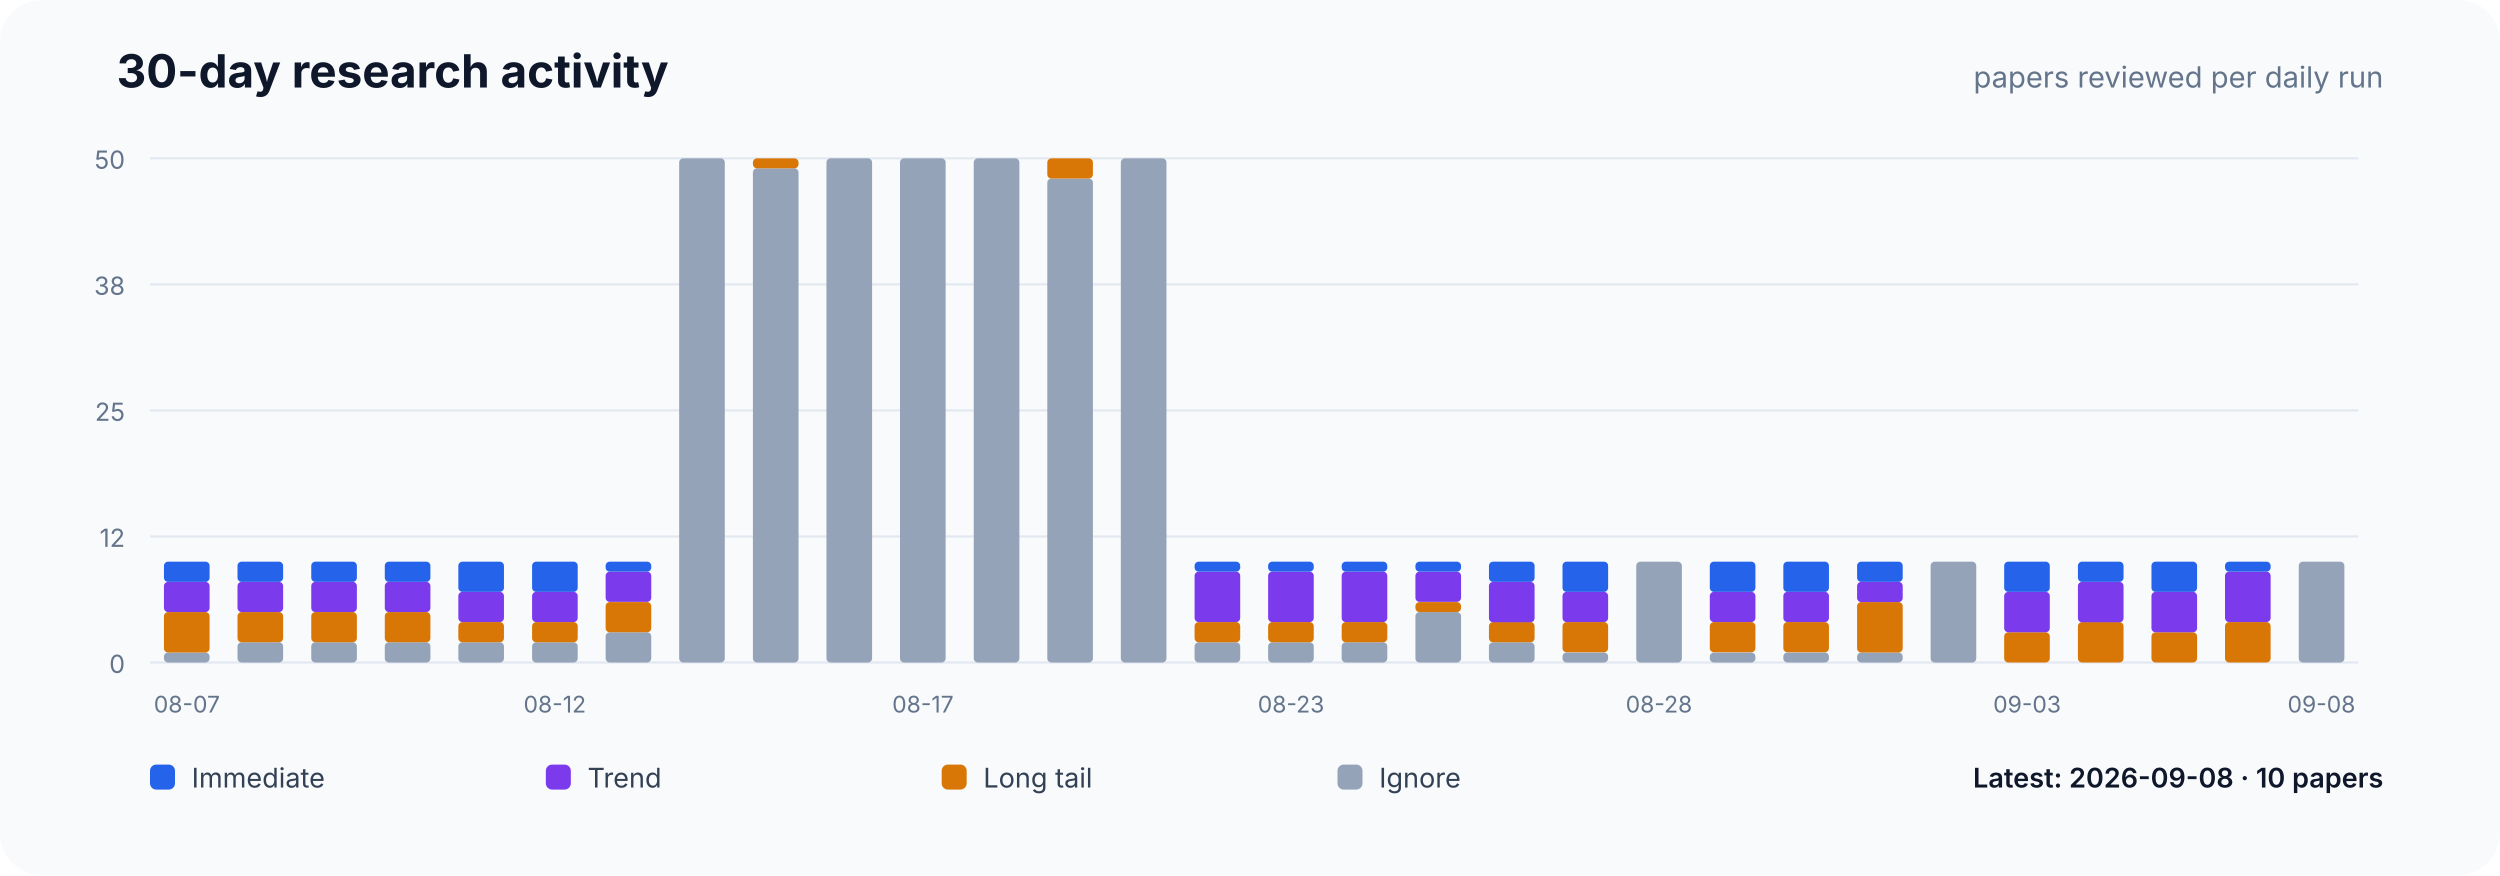
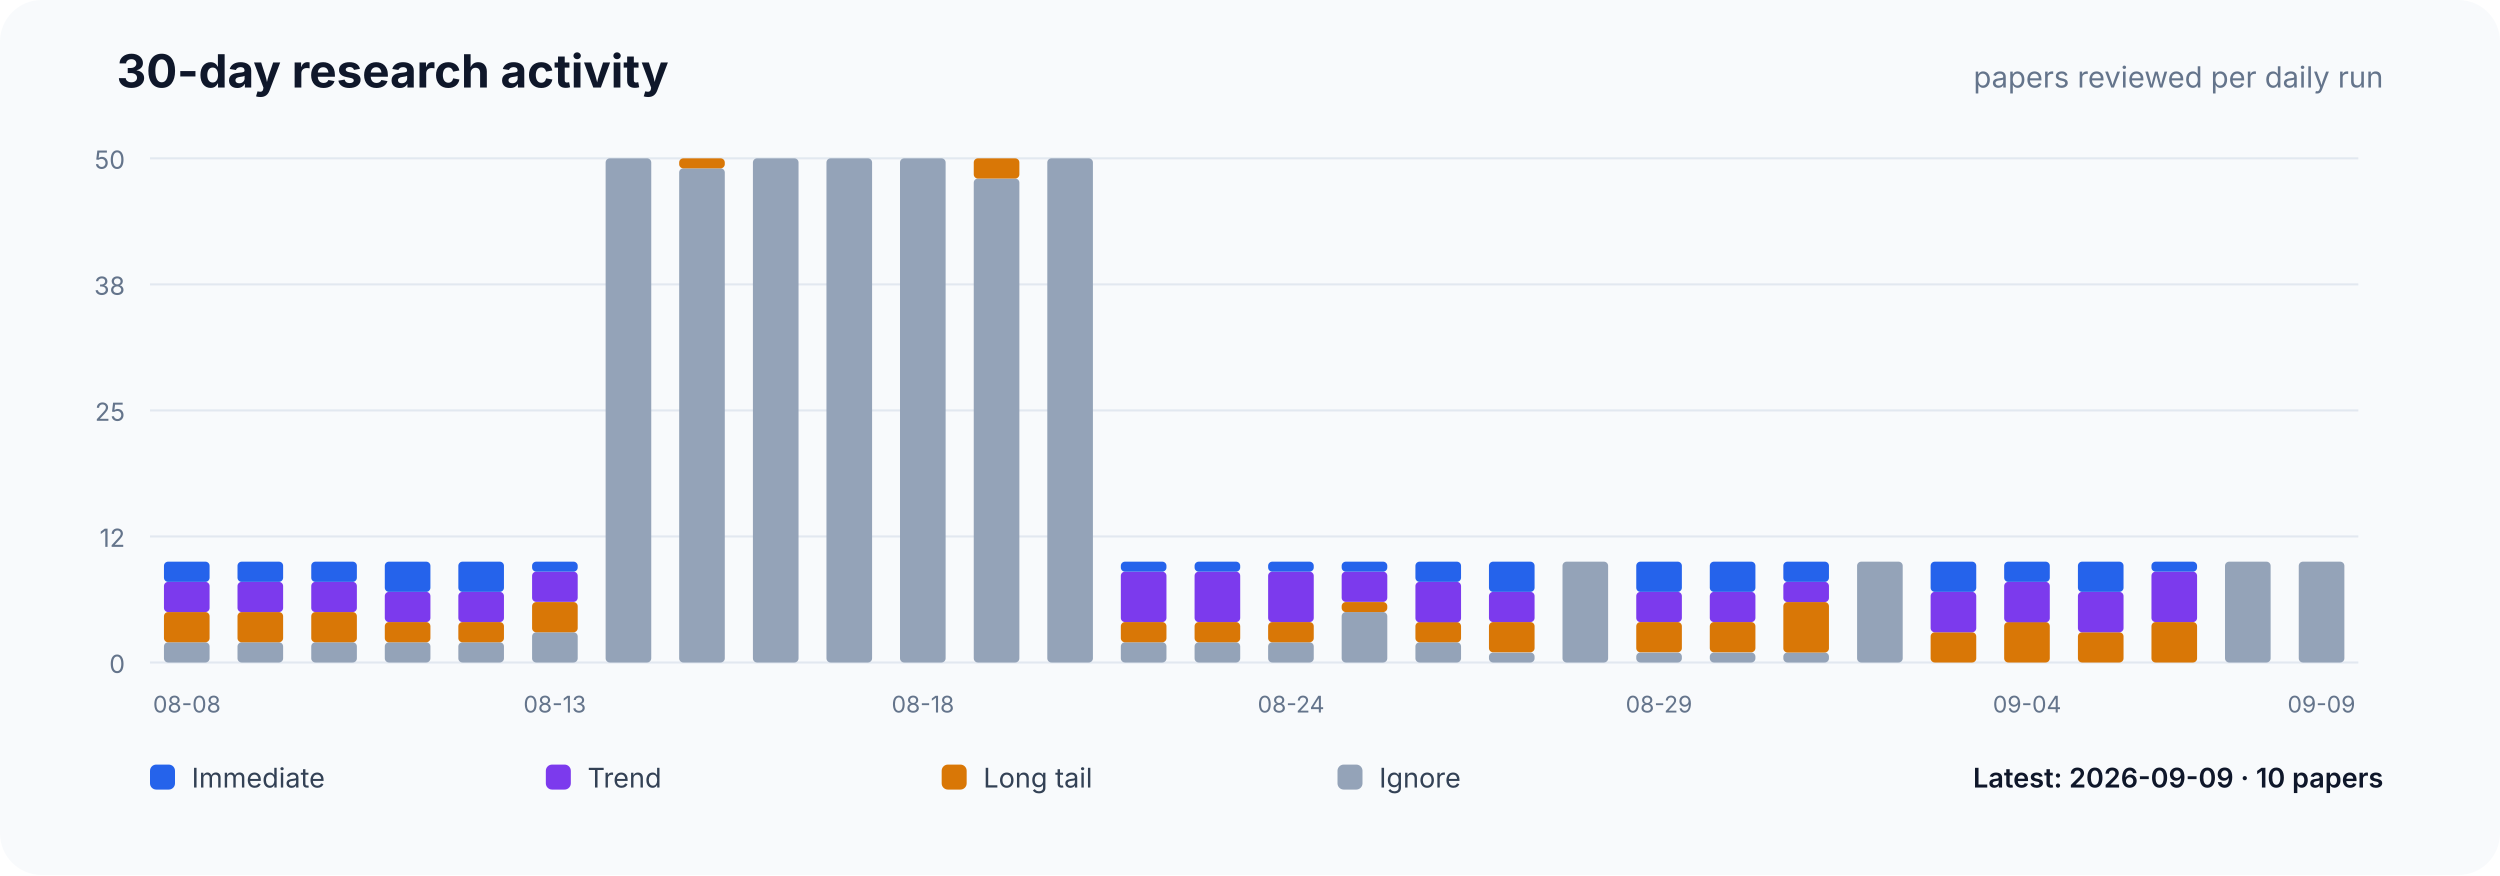
<svg xmlns="http://www.w3.org/2000/svg" width="1200" height="420" viewBox="0 0 1200 420" role="img" aria-labelledby="title desc">
  <rect width="1200" height="420" rx="20" fill="#f8fafc" />
  <text x="56" y="42" font-family="Inter,system-ui,sans-serif" font-size="22" font-weight="700" fill="#0f172a">30-day research activity</text>
  <text x="1144" y="42" text-anchor="end" font-family="Inter,system-ui,sans-serif" font-size="14" fill="#64748b">papers reviewed per daily run</text>
  <line x1="72" y1="318.0" x2="1132" y2="318.0" stroke="#e2e8f0" />
  <text x="60" y="323.0" text-anchor="end" font-family="Inter,system-ui,sans-serif" font-size="12" fill="#64748b">0</text>
  <line x1="72" y1="257.5" x2="1132" y2="257.5" stroke="#e2e8f0" />
  <text x="60" y="262.5" text-anchor="end" font-family="Inter,system-ui,sans-serif" font-size="12" fill="#64748b">12</text>
  <line x1="72" y1="197.0" x2="1132" y2="197.0" stroke="#e2e8f0" />
  <text x="60" y="202.0" text-anchor="end" font-family="Inter,system-ui,sans-serif" font-size="12" fill="#64748b">25</text>
  <line x1="72" y1="136.5" x2="1132" y2="136.5" stroke="#e2e8f0" />
  <text x="60" y="141.5" text-anchor="end" font-family="Inter,system-ui,sans-serif" font-size="12" fill="#64748b">38</text>
  <line x1="72" y1="76.0" x2="1132" y2="76.0" stroke="#e2e8f0" />
  <text x="60" y="81.0" text-anchor="end" font-family="Inter,system-ui,sans-serif" font-size="12" fill="#64748b">50</text>
-   <rect x="78.7" y="313.2" width="21.9" height="4.8" rx="2" fill="#94a3b8" />
-   <rect x="78.7" y="293.8" width="21.9" height="19.4" rx="2" fill="#d97706" />
+   <rect x="78.7" y="308.3" width="21.9" height="9.7" rx="2" fill="#94a3b8" />
+   <rect x="78.7" y="293.8" width="21.9" height="14.5" rx="2" fill="#d97706" />
  <rect x="78.7" y="279.3" width="21.9" height="14.5" rx="2" fill="#7c3aed" />
  <rect x="78.7" y="269.6" width="21.9" height="9.7" rx="2" fill="#2563eb" />
-   <text x="89.7" y="342" text-anchor="middle" font-family="Inter,system-ui,sans-serif" font-size="11" fill="#64748b">08-07</text>
+   <text x="89.7" y="342" text-anchor="middle" font-family="Inter,system-ui,sans-serif" font-size="11" fill="#64748b">08-08</text>
  <rect x="114.0" y="308.3" width="21.9" height="9.7" rx="2" fill="#94a3b8" />
  <rect x="114.0" y="293.8" width="21.9" height="14.5" rx="2" fill="#d97706" />
  <rect x="114.0" y="279.3" width="21.9" height="14.5" rx="2" fill="#7c3aed" />
  <rect x="114.0" y="269.6" width="21.9" height="9.7" rx="2" fill="#2563eb" />
  <rect x="149.4" y="308.3" width="21.9" height="9.7" rx="2" fill="#94a3b8" />
  <rect x="149.4" y="293.8" width="21.9" height="14.5" rx="2" fill="#d97706" />
  <rect x="149.4" y="279.3" width="21.9" height="14.5" rx="2" fill="#7c3aed" />
  <rect x="149.4" y="269.6" width="21.9" height="9.7" rx="2" fill="#2563eb" />
  <rect x="184.7" y="308.3" width="21.9" height="9.7" rx="2" fill="#94a3b8" />
-   <rect x="184.7" y="293.8" width="21.9" height="14.5" rx="2" fill="#d97706" />
-   <rect x="184.7" y="279.3" width="21.9" height="14.5" rx="2" fill="#7c3aed" />
-   <rect x="184.7" y="269.6" width="21.9" height="9.7" rx="2" fill="#2563eb" />
+   <rect x="184.7" y="298.6" width="21.9" height="9.7" rx="2" fill="#d97706" />
+   <rect x="184.7" y="284.1" width="21.9" height="14.5" rx="2" fill="#7c3aed" />
+   <rect x="184.7" y="269.6" width="21.9" height="14.5" rx="2" fill="#2563eb" />
  <rect x="220.0" y="308.3" width="21.9" height="9.7" rx="2" fill="#94a3b8" />
  <rect x="220.0" y="298.6" width="21.9" height="9.7" rx="2" fill="#d97706" />
  <rect x="220.0" y="284.1" width="21.9" height="14.5" rx="2" fill="#7c3aed" />
  <rect x="220.0" y="269.6" width="21.9" height="14.5" rx="2" fill="#2563eb" />
-   <rect x="255.4" y="308.3" width="21.9" height="9.7" rx="2" fill="#94a3b8" />
-   <rect x="255.4" y="298.6" width="21.9" height="9.7" rx="2" fill="#d97706" />
-   <rect x="255.4" y="284.1" width="21.9" height="14.5" rx="2" fill="#7c3aed" />
-   <rect x="255.4" y="269.6" width="21.9" height="14.5" rx="2" fill="#2563eb" />
-   <text x="266.3" y="342" text-anchor="middle" font-family="Inter,system-ui,sans-serif" font-size="11" fill="#64748b">08-12</text>
-   <rect x="290.7" y="303.5" width="21.9" height="14.5" rx="2" fill="#94a3b8" />
-   <rect x="290.7" y="289.0" width="21.9" height="14.5" rx="2" fill="#d97706" />
-   <rect x="290.7" y="274.4" width="21.9" height="14.5" rx="2" fill="#7c3aed" />
-   <rect x="290.7" y="269.6" width="21.9" height="4.8" rx="2" fill="#2563eb" />
-   <rect x="326.0" y="76.0" width="21.9" height="242.0" rx="2" fill="#94a3b8" />
-   <rect x="326.0" y="76.0" width="21.9" height="0.0" rx="2" fill="#d97706" />
+   <rect x="255.4" y="303.5" width="21.9" height="14.5" rx="2" fill="#94a3b8" />
+   <rect x="255.4" y="289.0" width="21.9" height="14.5" rx="2" fill="#d97706" />
+   <rect x="255.4" y="274.4" width="21.9" height="14.5" rx="2" fill="#7c3aed" />
+   <rect x="255.4" y="269.6" width="21.9" height="4.8" rx="2" fill="#2563eb" />
+   <text x="266.3" y="342" text-anchor="middle" font-family="Inter,system-ui,sans-serif" font-size="11" fill="#64748b">08-13</text>
+   <rect x="290.7" y="76.0" width="21.9" height="242.0" rx="2" fill="#94a3b8" />
+   <rect x="290.7" y="76.0" width="21.9" height="0.0" rx="2" fill="#d97706" />
+   <rect x="290.7" y="76.0" width="21.9" height="0.0" rx="2" fill="#7c3aed" />
+   <rect x="290.7" y="76.0" width="21.9" height="0.0" rx="2" fill="#2563eb" />
+   <rect x="326.0" y="80.8" width="21.9" height="237.2" rx="2" fill="#94a3b8" />
+   <rect x="326.0" y="76.0" width="21.9" height="4.8" rx="2" fill="#d97706" />
  <rect x="326.0" y="76.0" width="21.9" height="0.0" rx="2" fill="#7c3aed" />
  <rect x="326.0" y="76.0" width="21.9" height="0.0" rx="2" fill="#2563eb" />
-   <rect x="361.4" y="80.8" width="21.9" height="237.2" rx="2" fill="#94a3b8" />
-   <rect x="361.4" y="76.0" width="21.9" height="4.8" rx="2" fill="#d97706" />
+   <rect x="361.4" y="76.0" width="21.9" height="242.0" rx="2" fill="#94a3b8" />
+   <rect x="361.4" y="76.0" width="21.9" height="0.0" rx="2" fill="#d97706" />
  <rect x="361.4" y="76.0" width="21.9" height="0.0" rx="2" fill="#7c3aed" />
  <rect x="361.4" y="76.0" width="21.9" height="0.0" rx="2" fill="#2563eb" />
  <rect x="396.7" y="76.0" width="21.9" height="242.0" rx="2" fill="#94a3b8" />
  <rect x="396.7" y="76.0" width="21.9" height="0.0" rx="2" fill="#d97706" />
  <rect x="396.7" y="76.0" width="21.9" height="0.0" rx="2" fill="#7c3aed" />
  <rect x="396.7" y="76.0" width="21.9" height="0.0" rx="2" fill="#2563eb" />
  <rect x="432.0" y="76.0" width="21.9" height="242.0" rx="2" fill="#94a3b8" />
  <rect x="432.0" y="76.0" width="21.9" height="0.0" rx="2" fill="#d97706" />
  <rect x="432.0" y="76.0" width="21.9" height="0.0" rx="2" fill="#7c3aed" />
  <rect x="432.0" y="76.0" width="21.9" height="0.0" rx="2" fill="#2563eb" />
-   <text x="443.0" y="342" text-anchor="middle" font-family="Inter,system-ui,sans-serif" font-size="11" fill="#64748b">08-17</text>
-   <rect x="467.4" y="76.0" width="21.9" height="242.0" rx="2" fill="#94a3b8" />
-   <rect x="467.4" y="76.0" width="21.9" height="0.0" rx="2" fill="#d97706" />
+   <text x="443.0" y="342" text-anchor="middle" font-family="Inter,system-ui,sans-serif" font-size="11" fill="#64748b">08-18</text>
+   <rect x="467.4" y="85.7" width="21.9" height="232.3" rx="2" fill="#94a3b8" />
+   <rect x="467.4" y="76.0" width="21.9" height="9.7" rx="2" fill="#d97706" />
  <rect x="467.4" y="76.0" width="21.9" height="0.0" rx="2" fill="#7c3aed" />
  <rect x="467.4" y="76.0" width="21.9" height="0.0" rx="2" fill="#2563eb" />
-   <rect x="502.7" y="85.7" width="21.9" height="232.3" rx="2" fill="#94a3b8" />
-   <rect x="502.7" y="76.0" width="21.9" height="9.7" rx="2" fill="#d97706" />
+   <rect x="502.7" y="76.0" width="21.9" height="242.0" rx="2" fill="#94a3b8" />
+   <rect x="502.7" y="76.0" width="21.9" height="0.0" rx="2" fill="#d97706" />
  <rect x="502.7" y="76.0" width="21.9" height="0.0" rx="2" fill="#7c3aed" />
  <rect x="502.7" y="76.0" width="21.9" height="0.0" rx="2" fill="#2563eb" />
-   <rect x="538.0" y="76.0" width="21.9" height="242.0" rx="2" fill="#94a3b8" />
-   <rect x="538.0" y="76.0" width="21.9" height="0.0" rx="2" fill="#d97706" />
-   <rect x="538.0" y="76.0" width="21.9" height="0.0" rx="2" fill="#7c3aed" />
-   <rect x="538.0" y="76.0" width="21.9" height="0.0" rx="2" fill="#2563eb" />
+   <rect x="538.0" y="308.3" width="21.9" height="9.7" rx="2" fill="#94a3b8" />
+   <rect x="538.0" y="298.6" width="21.9" height="9.7" rx="2" fill="#d97706" />
+   <rect x="538.0" y="274.4" width="21.9" height="24.2" rx="2" fill="#7c3aed" />
+   <rect x="538.0" y="269.6" width="21.9" height="4.8" rx="2" fill="#2563eb" />
  <rect x="573.4" y="308.3" width="21.9" height="9.7" rx="2" fill="#94a3b8" />
  <rect x="573.4" y="298.6" width="21.9" height="9.7" rx="2" fill="#d97706" />
  <rect x="573.4" y="274.4" width="21.9" height="24.2" rx="2" fill="#7c3aed" />
  <rect x="573.4" y="269.6" width="21.9" height="4.8" rx="2" fill="#2563eb" />
  <rect x="608.7" y="308.3" width="21.9" height="9.7" rx="2" fill="#94a3b8" />
  <rect x="608.7" y="298.6" width="21.9" height="9.7" rx="2" fill="#d97706" />
  <rect x="608.7" y="274.4" width="21.9" height="24.2" rx="2" fill="#7c3aed" />
  <rect x="608.7" y="269.6" width="21.9" height="4.8" rx="2" fill="#2563eb" />
-   <text x="619.7" y="342" text-anchor="middle" font-family="Inter,system-ui,sans-serif" font-size="11" fill="#64748b">08-23</text>
-   <rect x="644.0" y="308.3" width="21.9" height="9.7" rx="2" fill="#94a3b8" />
-   <rect x="644.0" y="298.6" width="21.9" height="9.7" rx="2" fill="#d97706" />
-   <rect x="644.0" y="274.4" width="21.9" height="24.2" rx="2" fill="#7c3aed" />
+   <text x="619.7" y="342" text-anchor="middle" font-family="Inter,system-ui,sans-serif" font-size="11" fill="#64748b">08-24</text>
+   <rect x="644.0" y="293.8" width="21.9" height="24.2" rx="2" fill="#94a3b8" />
+   <rect x="644.0" y="289.0" width="21.9" height="4.8" rx="2" fill="#d97706" />
+   <rect x="644.0" y="274.4" width="21.9" height="14.5" rx="2" fill="#7c3aed" />
  <rect x="644.0" y="269.6" width="21.9" height="4.8" rx="2" fill="#2563eb" />
-   <rect x="679.4" y="293.8" width="21.9" height="24.2" rx="2" fill="#94a3b8" />
-   <rect x="679.4" y="289.0" width="21.9" height="4.8" rx="2" fill="#d97706" />
-   <rect x="679.4" y="274.4" width="21.9" height="14.5" rx="2" fill="#7c3aed" />
-   <rect x="679.4" y="269.6" width="21.9" height="4.8" rx="2" fill="#2563eb" />
-   <rect x="714.7" y="308.3" width="21.9" height="9.7" rx="2" fill="#94a3b8" />
-   <rect x="714.7" y="298.6" width="21.9" height="9.7" rx="2" fill="#d97706" />
-   <rect x="714.7" y="279.3" width="21.9" height="19.4" rx="2" fill="#7c3aed" />
-   <rect x="714.7" y="269.6" width="21.9" height="9.7" rx="2" fill="#2563eb" />
-   <rect x="750.0" y="313.2" width="21.9" height="4.8" rx="2" fill="#94a3b8" />
-   <rect x="750.0" y="298.6" width="21.9" height="14.5" rx="2" fill="#d97706" />
-   <rect x="750.0" y="284.1" width="21.9" height="14.5" rx="2" fill="#7c3aed" />
-   <rect x="750.0" y="269.6" width="21.9" height="14.5" rx="2" fill="#2563eb" />
-   <rect x="785.4" y="269.6" width="21.9" height="48.4" rx="2" fill="#94a3b8" />
-   <rect x="785.4" y="269.6" width="21.9" height="0.0" rx="2" fill="#d97706" />
-   <rect x="785.4" y="269.6" width="21.9" height="0.0" rx="2" fill="#7c3aed" />
-   <rect x="785.4" y="269.6" width="21.9" height="0.0" rx="2" fill="#2563eb" />
-   <text x="796.3" y="342" text-anchor="middle" font-family="Inter,system-ui,sans-serif" font-size="11" fill="#64748b">08-28</text>
+   <rect x="679.4" y="308.3" width="21.9" height="9.7" rx="2" fill="#94a3b8" />
+   <rect x="679.4" y="298.6" width="21.9" height="9.7" rx="2" fill="#d97706" />
+   <rect x="679.4" y="279.3" width="21.9" height="19.4" rx="2" fill="#7c3aed" />
+   <rect x="679.4" y="269.6" width="21.9" height="9.7" rx="2" fill="#2563eb" />
+   <rect x="714.7" y="313.2" width="21.9" height="4.8" rx="2" fill="#94a3b8" />
+   <rect x="714.7" y="298.6" width="21.9" height="14.5" rx="2" fill="#d97706" />
+   <rect x="714.7" y="284.1" width="21.9" height="14.5" rx="2" fill="#7c3aed" />
+   <rect x="714.7" y="269.6" width="21.9" height="14.5" rx="2" fill="#2563eb" />
+   <rect x="750.0" y="269.6" width="21.9" height="48.4" rx="2" fill="#94a3b8" />
+   <rect x="750.0" y="269.6" width="21.9" height="0.0" rx="2" fill="#d97706" />
+   <rect x="750.0" y="269.6" width="21.9" height="0.0" rx="2" fill="#7c3aed" />
+   <rect x="750.0" y="269.6" width="21.9" height="0.0" rx="2" fill="#2563eb" />
+   <rect x="785.4" y="313.2" width="21.9" height="4.8" rx="2" fill="#94a3b8" />
+   <rect x="785.4" y="298.6" width="21.9" height="14.5" rx="2" fill="#d97706" />
+   <rect x="785.4" y="284.1" width="21.9" height="14.5" rx="2" fill="#7c3aed" />
+   <rect x="785.4" y="269.6" width="21.9" height="14.5" rx="2" fill="#2563eb" />
+   <text x="796.3" y="342" text-anchor="middle" font-family="Inter,system-ui,sans-serif" font-size="11" fill="#64748b">08-29</text>
  <rect x="820.7" y="313.2" width="21.9" height="4.8" rx="2" fill="#94a3b8" />
  <rect x="820.7" y="298.6" width="21.9" height="14.5" rx="2" fill="#d97706" />
  <rect x="820.7" y="284.1" width="21.9" height="14.5" rx="2" fill="#7c3aed" />
  <rect x="820.7" y="269.6" width="21.9" height="14.5" rx="2" fill="#2563eb" />
  <rect x="856.0" y="313.2" width="21.9" height="4.8" rx="2" fill="#94a3b8" />
-   <rect x="856.0" y="298.6" width="21.9" height="14.5" rx="2" fill="#d97706" />
-   <rect x="856.0" y="284.1" width="21.9" height="14.5" rx="2" fill="#7c3aed" />
-   <rect x="856.0" y="269.6" width="21.9" height="14.5" rx="2" fill="#2563eb" />
-   <rect x="891.4" y="313.2" width="21.9" height="4.8" rx="2" fill="#94a3b8" />
-   <rect x="891.4" y="289.0" width="21.9" height="24.2" rx="2" fill="#d97706" />
-   <rect x="891.4" y="279.3" width="21.9" height="9.7" rx="2" fill="#7c3aed" />
-   <rect x="891.4" y="269.6" width="21.9" height="9.7" rx="2" fill="#2563eb" />
-   <rect x="926.7" y="269.6" width="21.9" height="48.4" rx="2" fill="#94a3b8" />
-   <rect x="926.7" y="269.6" width="21.9" height="0.0" rx="2" fill="#d97706" />
-   <rect x="926.7" y="269.6" width="21.9" height="0.0" rx="2" fill="#7c3aed" />
-   <rect x="926.7" y="269.6" width="21.9" height="0.0" rx="2" fill="#2563eb" />
+   <rect x="856.0" y="289.0" width="21.9" height="24.2" rx="2" fill="#d97706" />
+   <rect x="856.0" y="279.3" width="21.9" height="9.7" rx="2" fill="#7c3aed" />
+   <rect x="856.0" y="269.6" width="21.9" height="9.7" rx="2" fill="#2563eb" />
+   <rect x="891.4" y="269.6" width="21.9" height="48.4" rx="2" fill="#94a3b8" />
+   <rect x="891.4" y="269.6" width="21.9" height="0.0" rx="2" fill="#d97706" />
+   <rect x="891.4" y="269.6" width="21.9" height="0.0" rx="2" fill="#7c3aed" />
+   <rect x="891.4" y="269.6" width="21.9" height="0.0" rx="2" fill="#2563eb" />
+   <rect x="926.7" y="318.0" width="21.9" height="0.0" rx="2" fill="#94a3b8" />
+   <rect x="926.7" y="303.5" width="21.9" height="14.5" rx="2" fill="#d97706" />
+   <rect x="926.7" y="284.1" width="21.9" height="19.4" rx="2" fill="#7c3aed" />
+   <rect x="926.7" y="269.6" width="21.9" height="14.5" rx="2" fill="#2563eb" />
  <rect x="962.0" y="318.0" width="21.9" height="0.0" rx="2" fill="#94a3b8" />
-   <rect x="962.0" y="303.5" width="21.9" height="14.5" rx="2" fill="#d97706" />
-   <rect x="962.0" y="284.1" width="21.9" height="19.4" rx="2" fill="#7c3aed" />
-   <rect x="962.0" y="269.6" width="21.9" height="14.5" rx="2" fill="#2563eb" />
-   <text x="973.0" y="342" text-anchor="middle" font-family="Inter,system-ui,sans-serif" font-size="11" fill="#64748b">09-03</text>
+   <rect x="962.0" y="298.6" width="21.9" height="19.4" rx="2" fill="#d97706" />
+   <rect x="962.0" y="279.3" width="21.9" height="19.4" rx="2" fill="#7c3aed" />
+   <rect x="962.0" y="269.6" width="21.9" height="9.7" rx="2" fill="#2563eb" />
+   <text x="973.0" y="342" text-anchor="middle" font-family="Inter,system-ui,sans-serif" font-size="11" fill="#64748b">09-04</text>
  <rect x="997.4" y="318.0" width="21.9" height="0.0" rx="2" fill="#94a3b8" />
-   <rect x="997.4" y="298.6" width="21.9" height="19.4" rx="2" fill="#d97706" />
-   <rect x="997.4" y="279.3" width="21.9" height="19.4" rx="2" fill="#7c3aed" />
-   <rect x="997.4" y="269.6" width="21.9" height="9.7" rx="2" fill="#2563eb" />
+   <rect x="997.4" y="303.5" width="21.9" height="14.5" rx="2" fill="#d97706" />
+   <rect x="997.4" y="284.1" width="21.9" height="19.4" rx="2" fill="#7c3aed" />
+   <rect x="997.4" y="269.6" width="21.9" height="14.5" rx="2" fill="#2563eb" />
  <rect x="1032.7" y="318.0" width="21.9" height="0.0" rx="2" fill="#94a3b8" />
-   <rect x="1032.7" y="303.5" width="21.9" height="14.5" rx="2" fill="#d97706" />
-   <rect x="1032.7" y="284.1" width="21.9" height="19.4" rx="2" fill="#7c3aed" />
-   <rect x="1032.7" y="269.6" width="21.9" height="14.5" rx="2" fill="#2563eb" />
-   <rect x="1068.0" y="318.0" width="21.9" height="0.0" rx="2" fill="#94a3b8" />
-   <rect x="1068.0" y="298.6" width="21.9" height="19.4" rx="2" fill="#d97706" />
-   <rect x="1068.0" y="274.4" width="21.9" height="24.2" rx="2" fill="#7c3aed" />
-   <rect x="1068.0" y="269.6" width="21.9" height="4.8" rx="2" fill="#2563eb" />
+   <rect x="1032.7" y="298.6" width="21.9" height="19.4" rx="2" fill="#d97706" />
+   <rect x="1032.7" y="274.4" width="21.9" height="24.2" rx="2" fill="#7c3aed" />
+   <rect x="1032.7" y="269.6" width="21.9" height="4.8" rx="2" fill="#2563eb" />
+   <rect x="1068.0" y="269.6" width="21.9" height="48.4" rx="2" fill="#94a3b8" />
+   <rect x="1068.0" y="269.6" width="21.9" height="0.0" rx="2" fill="#d97706" />
+   <rect x="1068.0" y="269.6" width="21.9" height="0.0" rx="2" fill="#7c3aed" />
+   <rect x="1068.0" y="269.6" width="21.9" height="0.0" rx="2" fill="#2563eb" />
  <rect x="1103.4" y="269.6" width="21.9" height="48.4" rx="2" fill="#94a3b8" />
  <rect x="1103.4" y="269.6" width="21.9" height="0.0" rx="2" fill="#d97706" />
  <rect x="1103.4" y="269.6" width="21.9" height="0.0" rx="2" fill="#7c3aed" />
  <rect x="1103.4" y="269.6" width="21.9" height="0.0" rx="2" fill="#2563eb" />
-   <text x="1114.3" y="342" text-anchor="middle" font-family="Inter,system-ui,sans-serif" font-size="11" fill="#64748b">09-08</text>
+   <text x="1114.3" y="342" text-anchor="middle" font-family="Inter,system-ui,sans-serif" font-size="11" fill="#64748b">09-09</text>
  <rect x="72" y="367" width="12" height="12" rx="3" fill="#2563eb" />
  <text x="92" y="378" font-family="Inter,system-ui,sans-serif" font-size="13" fill="#334155">Immediate</text>
  <rect x="262" y="367" width="12" height="12" rx="3" fill="#7c3aed" />
  <text x="282" y="378" font-family="Inter,system-ui,sans-serif" font-size="13" fill="#334155">Trend</text>
  <rect x="452" y="367" width="12" height="12" rx="3" fill="#d97706" />
  <text x="472" y="378" font-family="Inter,system-ui,sans-serif" font-size="13" fill="#334155">Long tail</text>
  <rect x="642" y="367" width="12" height="12" rx="3" fill="#94a3b8" />
  <text x="662" y="378" font-family="Inter,system-ui,sans-serif" font-size="13" fill="#334155">Ignore</text>
-   <text x="1144" y="378" text-anchor="end" font-family="Inter,system-ui,sans-serif" font-size="13" font-weight="600" fill="#0f172a">Latest: 2026-09-08 · 10 papers</text>
+   <text x="1144" y="378" text-anchor="end" font-family="Inter,system-ui,sans-serif" font-size="13" font-weight="600" fill="#0f172a">Latest: 2026-09-09 · 10 papers</text>
</svg>
